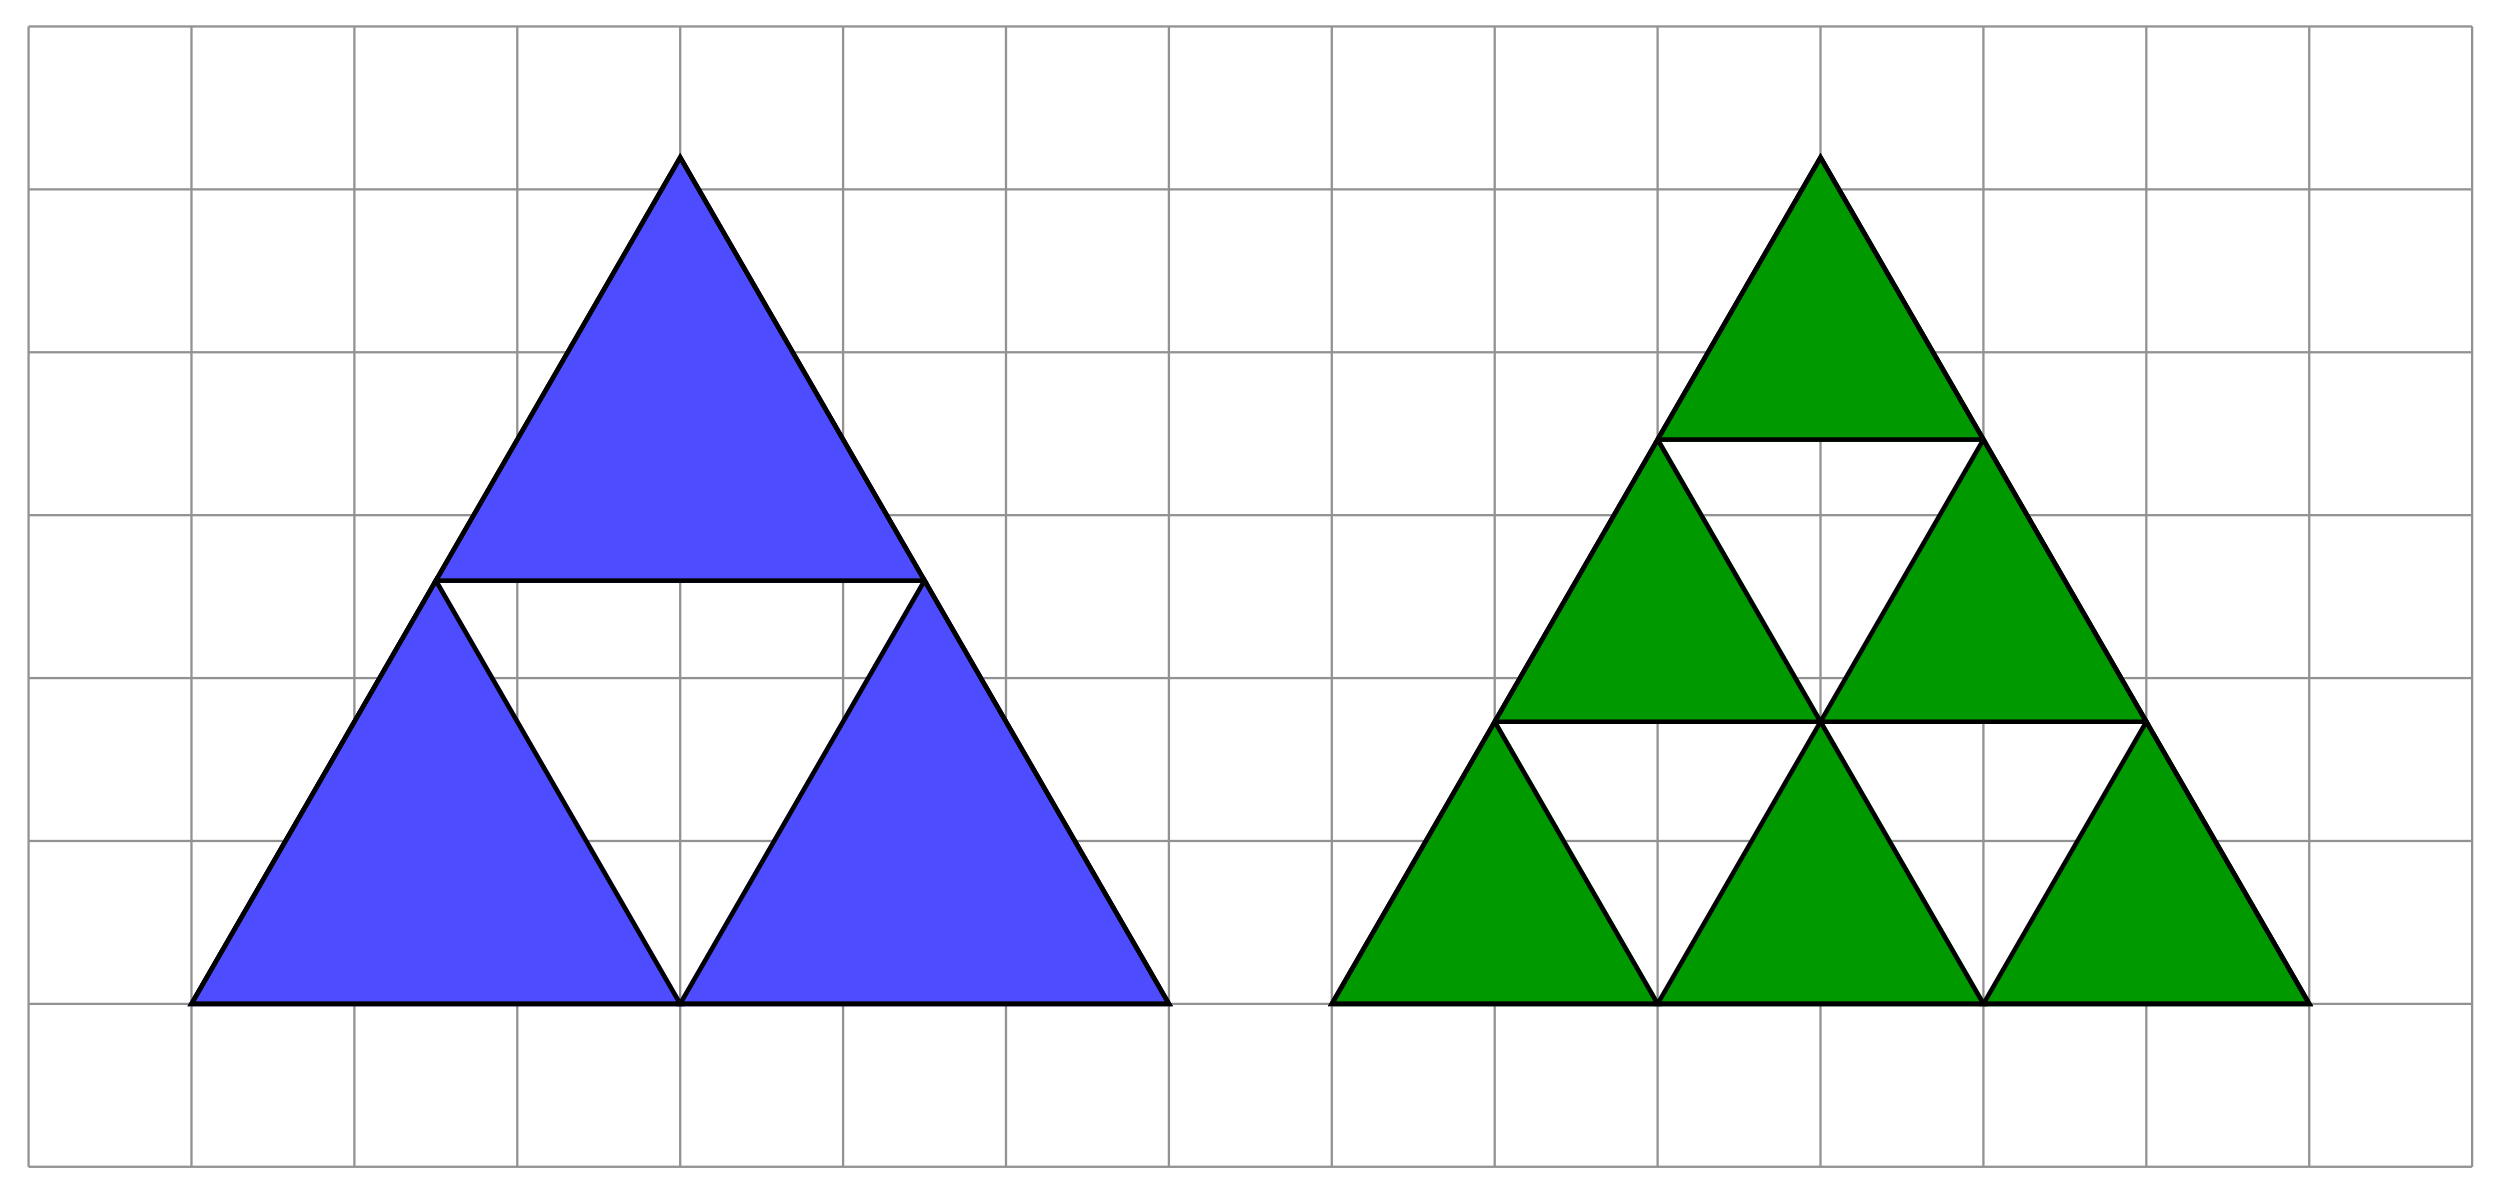
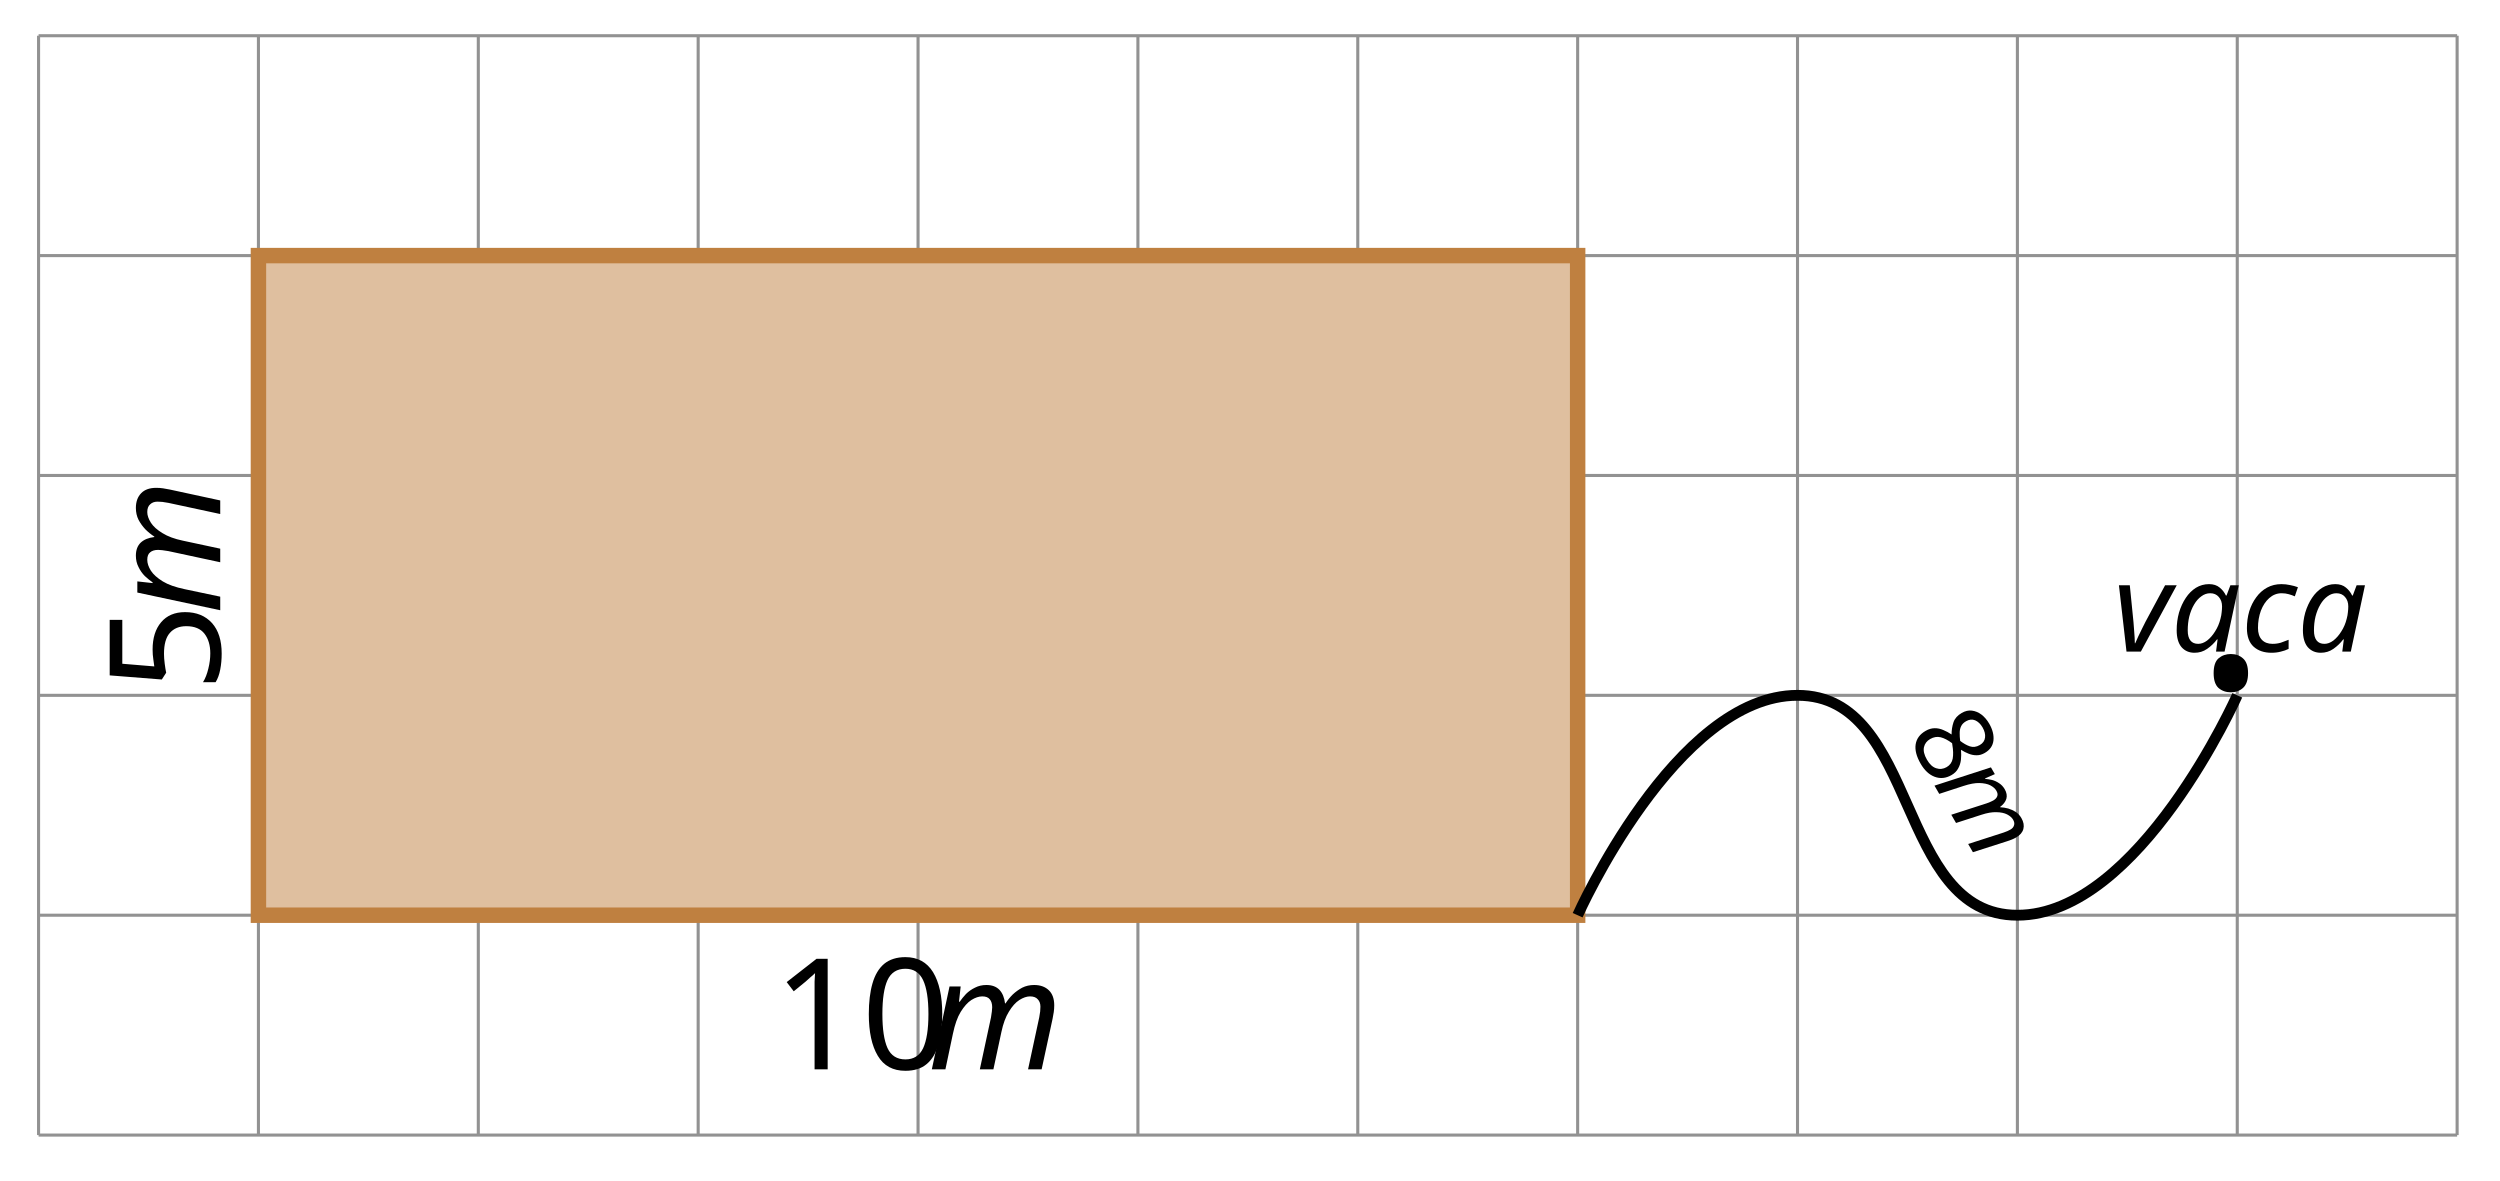
- <svg xmlns="http://www.w3.org/2000/svg" version="1.1" width="217.512pt" height="102.824pt" viewBox="0 0 217.512 102.824">
+ <svg xmlns="http://www.w3.org/2000/svg" version="1.1" width="161.157pt" height="76.129pt" viewBox="0 0 161.157 76.129">
  <g enable-background="new">
    <clipPath id="cp0">
      <path transform="matrix(1,0,0,-1,-146.326,669.402)" d="M 0 0 L 612 0 L 612 792 L 0 792 Z " />
    </clipPath>
    <g clip-path="url(#cp0)">
-       <path transform="matrix(1,0,0,-1,2.485993,101.516)" stroke-width=".199" stroke-linecap="butt" stroke-miterlimit="10" stroke-linejoin="miter" fill="none" stroke="#929292" d="M 0 0 L 212.601 0 M 0 14.173 L 212.601 14.173 M 0 28.347 L 212.601 28.347 M 0 42.52 L 212.601 42.52 M 0 56.694 L 212.601 56.694 M 0 70.867 L 212.601 70.867 M 0 85.04 L 212.601 85.04 M 0 99.214 L 212.601 99.214 M 0 0 L 0 99.214 M 14.173 0 L 14.173 99.214 M 28.347 0 L 28.347 99.214 M 42.52 0 L 42.52 99.214 M 56.694 0 L 56.694 99.214 M 70.867 0 L 70.867 99.214 M 85.04 0 L 85.04 99.214 M 99.214 0 L 99.214 99.214 M 113.387 0 L 113.387 99.214 M 127.561 0 L 127.561 99.214 M 141.734 0 L 141.734 99.214 M 155.907 0 L 155.907 99.214 M 170.081 0 L 170.081 99.214 M 184.254 0 L 184.254 99.214 M 198.428 0 L 198.428 99.214 M 212.601 0 L 212.601 99.214 M 212.601 99.214 " />
-       <path transform="matrix(1,0,0,-1,2.485993,101.516)" d="M 14.173 14.173 L 56.694 14.173 L 35.434 50.997 Z " fill="#4d4dff" />
-       <path transform="matrix(1,0,0,-1,2.485993,101.516)" stroke-width=".399" stroke-linecap="butt" stroke-miterlimit="10" stroke-linejoin="miter" fill="none" stroke="#4d4dff" d="M 14.173 14.173 L 56.694 14.173 L 35.434 50.997 Z " />
-       <path transform="matrix(1,0,0,-1,2.485993,101.516)" stroke-width=".399" stroke-linecap="butt" stroke-miterlimit="10" stroke-linejoin="miter" fill="none" stroke="#000000" d="M 14.173 14.173 L 56.694 14.173 L 35.434 50.997 Z " />
-       <path transform="matrix(1,0,0,-1,2.485993,101.516)" d="M 56.694 14.173 L 99.214 14.173 L 77.954 50.997 Z " fill="#4d4dff" />
-       <path transform="matrix(1,0,0,-1,2.485993,101.516)" stroke-width=".399" stroke-linecap="butt" stroke-miterlimit="10" stroke-linejoin="miter" fill="none" stroke="#4d4dff" d="M 56.694 14.173 L 99.214 14.173 L 77.954 50.997 Z " />
-       <path transform="matrix(1,0,0,-1,2.485993,101.516)" stroke-width=".399" stroke-linecap="butt" stroke-miterlimit="10" stroke-linejoin="miter" fill="none" stroke="#000000" d="M 56.694 14.173 L 99.214 14.173 L 77.954 50.997 Z " />
-       <path transform="matrix(1,0,0,-1,2.485993,101.516)" d="M 35.433 50.997 L 77.954 50.997 L 56.694 87.821 " fill="#4d4dff" />
-       <path transform="matrix(1,0,0,-1,2.485993,101.516)" stroke-width=".399" stroke-linecap="butt" stroke-miterlimit="10" stroke-linejoin="miter" fill="none" stroke="#4d4dff" d="M 35.433 50.997 L 77.954 50.997 L 56.694 87.821 " />
-       <path transform="matrix(1,0,0,-1,2.485993,101.516)" stroke-width=".399" stroke-linecap="butt" stroke-miterlimit="10" stroke-linejoin="miter" fill="none" stroke="#000000" d="M 35.433 50.997 L 77.954 50.997 L 56.694 87.821 Z " />
-       <path transform="matrix(1,0,0,-1,2.485993,101.516)" stroke-width=".399" stroke-linecap="butt" stroke-miterlimit="10" stroke-linejoin="miter" fill="none" stroke="#000000" d="M 14.173 14.173 L 99.214 14.173 L 56.694 87.821 Z " />
-       <path transform="matrix(1,0,0,-1,2.485993,101.516)" d="M 113.387 14.173 L 141.734 14.173 L 127.561 38.722 " fill="#009900" />
-       <path transform="matrix(1,0,0,-1,2.485993,101.516)" stroke-width=".399" stroke-linecap="butt" stroke-miterlimit="10" stroke-linejoin="miter" fill="none" stroke="#009900" d="M 113.387 14.173 L 141.734 14.173 L 127.561 38.722 " />
-       <path transform="matrix(1,0,0,-1,2.485993,101.516)" stroke-width=".399" stroke-linecap="butt" stroke-miterlimit="10" stroke-linejoin="miter" fill="none" stroke="#000000" d="M 113.387 14.173 L 141.734 14.173 L 127.561 38.722 Z " />
-       <path transform="matrix(1,0,0,-1,2.485993,101.516)" d="M 141.734 14.173 L 170.081 14.173 L 155.907 38.722 " fill="#009900" />
-       <path transform="matrix(1,0,0,-1,2.485993,101.516)" stroke-width=".399" stroke-linecap="butt" stroke-miterlimit="10" stroke-linejoin="miter" fill="none" stroke="#009900" d="M 141.734 14.173 L 170.081 14.173 L 155.907 38.722 " />
-       <path transform="matrix(1,0,0,-1,2.485993,101.516)" stroke-width=".399" stroke-linecap="butt" stroke-miterlimit="10" stroke-linejoin="miter" fill="none" stroke="#000000" d="M 141.734 14.173 L 170.081 14.173 L 155.907 38.722 Z " />
-       <path transform="matrix(1,0,0,-1,2.485993,101.516)" d="M 170.081 14.173 L 198.428 14.173 L 184.254 38.722 " fill="#009900" />
-       <path transform="matrix(1,0,0,-1,2.485993,101.516)" stroke-width=".399" stroke-linecap="butt" stroke-miterlimit="10" stroke-linejoin="miter" fill="none" stroke="#009900" d="M 170.081 14.173 L 198.428 14.173 L 184.254 38.722 " />
-       <path transform="matrix(1,0,0,-1,2.485993,101.516)" stroke-width=".399" stroke-linecap="butt" stroke-miterlimit="10" stroke-linejoin="miter" fill="none" stroke="#000000" d="M 170.081 14.173 L 198.428 14.173 L 184.254 38.722 Z " />
-       <path transform="matrix(1,0,0,-1,2.485993,101.516)" d="M 127.561 38.722 L 155.907 38.722 L 141.734 63.272 " fill="#009900" />
-       <path transform="matrix(1,0,0,-1,2.485993,101.516)" stroke-width=".399" stroke-linecap="butt" stroke-miterlimit="10" stroke-linejoin="miter" fill="none" stroke="#009900" d="M 127.561 38.722 L 155.907 38.722 L 141.734 63.272 " />
-       <path transform="matrix(1,0,0,-1,2.485993,101.516)" stroke-width=".399" stroke-linecap="butt" stroke-miterlimit="10" stroke-linejoin="miter" fill="none" stroke="#000000" d="M 127.561 38.722 L 155.907 38.722 L 141.734 63.272 Z " />
-       <path transform="matrix(1,0,0,-1,2.485993,101.516)" d="M 155.907 38.722 L 184.254 38.722 L 170.081 63.272 " fill="#009900" />
-       <path transform="matrix(1,0,0,-1,2.485993,101.516)" stroke-width=".399" stroke-linecap="butt" stroke-miterlimit="10" stroke-linejoin="miter" fill="none" stroke="#009900" d="M 155.907 38.722 L 184.254 38.722 L 170.081 63.272 " />
-       <path transform="matrix(1,0,0,-1,2.485993,101.516)" stroke-width=".399" stroke-linecap="butt" stroke-miterlimit="10" stroke-linejoin="miter" fill="none" stroke="#000000" d="M 155.907 38.722 L 184.254 38.722 L 170.081 63.272 Z " />
-       <path transform="matrix(1,0,0,-1,2.485993,101.516)" d="M 141.734 63.272 L 170.081 63.272 L 155.907 87.821 " fill="#009900" />
-       <path transform="matrix(1,0,0,-1,2.485993,101.516)" stroke-width=".399" stroke-linecap="butt" stroke-miterlimit="10" stroke-linejoin="miter" fill="none" stroke="#009900" d="M 141.734 63.272 L 170.081 63.272 L 155.907 87.821 " />
-       <path transform="matrix(1,0,0,-1,2.485993,101.516)" stroke-width=".399" stroke-linecap="butt" stroke-miterlimit="10" stroke-linejoin="miter" fill="none" stroke="#000000" d="M 141.734 63.272 L 170.081 63.272 L 155.907 87.821 Z " />
-       <path transform="matrix(1,0,0,-1,2.485993,101.516)" stroke-width=".399" stroke-linecap="butt" stroke-miterlimit="10" stroke-linejoin="miter" fill="none" stroke="#000000" d="M 113.387 14.173 L 198.428 14.173 L 155.907 87.821 Z " />
+       <path transform="matrix(1,0,0,-1,2.485993,73.16998)" stroke-width=".199" stroke-linecap="butt" stroke-miterlimit="10" stroke-linejoin="miter" fill="none" stroke="#929292" d="M 0 0 L 155.907 0 M 0 14.173 L 155.907 14.173 M 0 28.347 L 155.907 28.347 M 0 42.52 L 155.907 42.52 M 0 56.694 L 155.907 56.694 M 0 70.867 L 155.907 70.867 M 0 0 L 0 70.867 M 14.173 0 L 14.173 70.867 M 28.347 0 L 28.347 70.867 M 42.52 0 L 42.52 70.867 M 56.694 0 L 56.694 70.867 M 70.867 0 L 70.867 70.867 M 85.04 0 L 85.04 70.867 M 99.214 0 L 99.214 70.867 M 113.387 0 L 113.387 70.867 M 127.561 0 L 127.561 70.867 M 141.734 0 L 141.734 70.867 M 155.907 0 L 155.907 70.867 M 155.907 70.867 " />
+       <path transform="matrix(1,0,0,-1,2.485993,73.16998)" d="M 14.173 14.173 L 14.173 56.694 L 99.214 56.694 L 99.214 14.173 Z M 99.214 56.694 " fill="#dfbf9f" />
+       <path transform="matrix(1,0,0,-1,2.485993,73.16998)" stroke-width=".399" stroke-linecap="butt" stroke-miterlimit="10" stroke-linejoin="miter" fill="none" stroke="#dfbf9f" d="M 14.173 14.173 L 14.173 56.694 L 99.214 56.694 L 99.214 14.173 Z M 99.214 56.694 " />
+       <path transform="matrix(1,0,0,-1,2.485993,73.16998)" stroke-width=".996" stroke-linecap="butt" stroke-miterlimit="10" stroke-linejoin="miter" fill="none" stroke="#bf8040" d="M 14.173 14.173 L 14.173 56.694 L 99.214 56.694 L 99.214 14.173 Z M 99.214 56.694 " />
+       <path transform="matrix(1,0,0,-1,2.485993,73.16998)" stroke-width=".399" stroke-linecap="butt" stroke-miterlimit="10" stroke-linejoin="miter" fill="none" stroke="#000000" d="M 56.694 14.173 " />
+       <text xml:space="preserve" transform="matrix(1 0 -0 1 -146.326 669.402)" font-size="9.963" font-family="CMR10">
+         <tspan y="-600.465" x="196.15 201.131">10</tspan>
+       </text>
+       <text xml:space="preserve" transform="matrix(1 0 -0 1 -146.326 669.402)" font-size="9.963" font-family="CMMI10" font-style="italic">
+         <tspan y="-600.465" x="206.113">m</tspan>
+       </text>
+       <path transform="matrix(1,0,0,-1,2.485993,73.16998)" stroke-width=".399" stroke-linecap="butt" stroke-miterlimit="10" stroke-linejoin="miter" fill="none" stroke="#000000" d="M 8.504 35.433 " />
+       <text xml:space="preserve" transform="matrix(0 -1 1 0 639.0011 205.127)" font-size="9.963" font-family="CMR10">
+         <tspan y="-624.801" x="160.526">5</tspan>
+       </text>
+       <text xml:space="preserve" transform="matrix(0 -1 1 0 639.0011 205.127)" font-size="9.963" font-family="CMMI10" font-style="italic">
+         <tspan y="-624.801" x="165.507">m</tspan>
+       </text>
+       <path transform="matrix(1,0,0,-1,2.485993,73.16998)" stroke-width=".399" stroke-linecap="butt" stroke-miterlimit="10" stroke-linejoin="miter" fill="none" stroke="#000000" d="M 141.734 28.347 " />
+       <text xml:space="preserve" transform="matrix(1 0 -0 1 -146.326 669.402)" font-size="9.963" font-family="CMSY10" font-style="italic">
+         <tspan y="-622.365" x="288.054">•</tspan>
+       </text>
+       <path transform="matrix(1,0,0,-1,2.485993,73.16998)" stroke-width=".697" stroke-linecap="butt" stroke-miterlimit="10" stroke-linejoin="miter" fill="none" stroke="#000000" d="M 99.214 14.173 C 99.214 14.173 105.521 28.347 113.387 28.347 C 121.253 28.347 119.695 14.173 127.561 14.173 C 135.427 14.173 141.734 28.347 141.734 28.347 " />
+       <path transform="matrix(1,0,0,-1,2.485993,73.16998)" stroke-width=".399" stroke-linecap="butt" stroke-miterlimit="10" stroke-linejoin="miter" fill="none" stroke="#000000" d="M 124.726 22.678 " />
+       <text xml:space="preserve" transform="matrix(.34999 .60622 -.60622 .34999 -348.3878 101.9431)" font-size="9.963" font-family="CMR10">
+         <tspan y="-621.947" x="269.188">8</tspan>
+       </text>
+       <text xml:space="preserve" transform="matrix(.34999 .60622 -.60622 .34999 -348.3878 101.9431)" font-size="9.963" font-family="CMMI10" font-style="italic">
+         <tspan y="-621.947" x="274.169">m</tspan>
+       </text>
+       <path transform="matrix(1,0,0,-1,2.485993,73.16998)" stroke-width=".399" stroke-linecap="butt" stroke-miterlimit="10" stroke-linejoin="miter" fill="none" stroke="#000000" d="M 141.734 28.347 " />
+       <text xml:space="preserve" transform="matrix(.8 0 -0 .8 -89.81963 543.923)" font-size="9.963" font-family="CMMI10" font-style="italic">
+         <tspan y="-627.395" x="282.532 287.723 292.993 297.307">vaca</tspan>
+       </text>
    </g>
  </g>
</svg>
